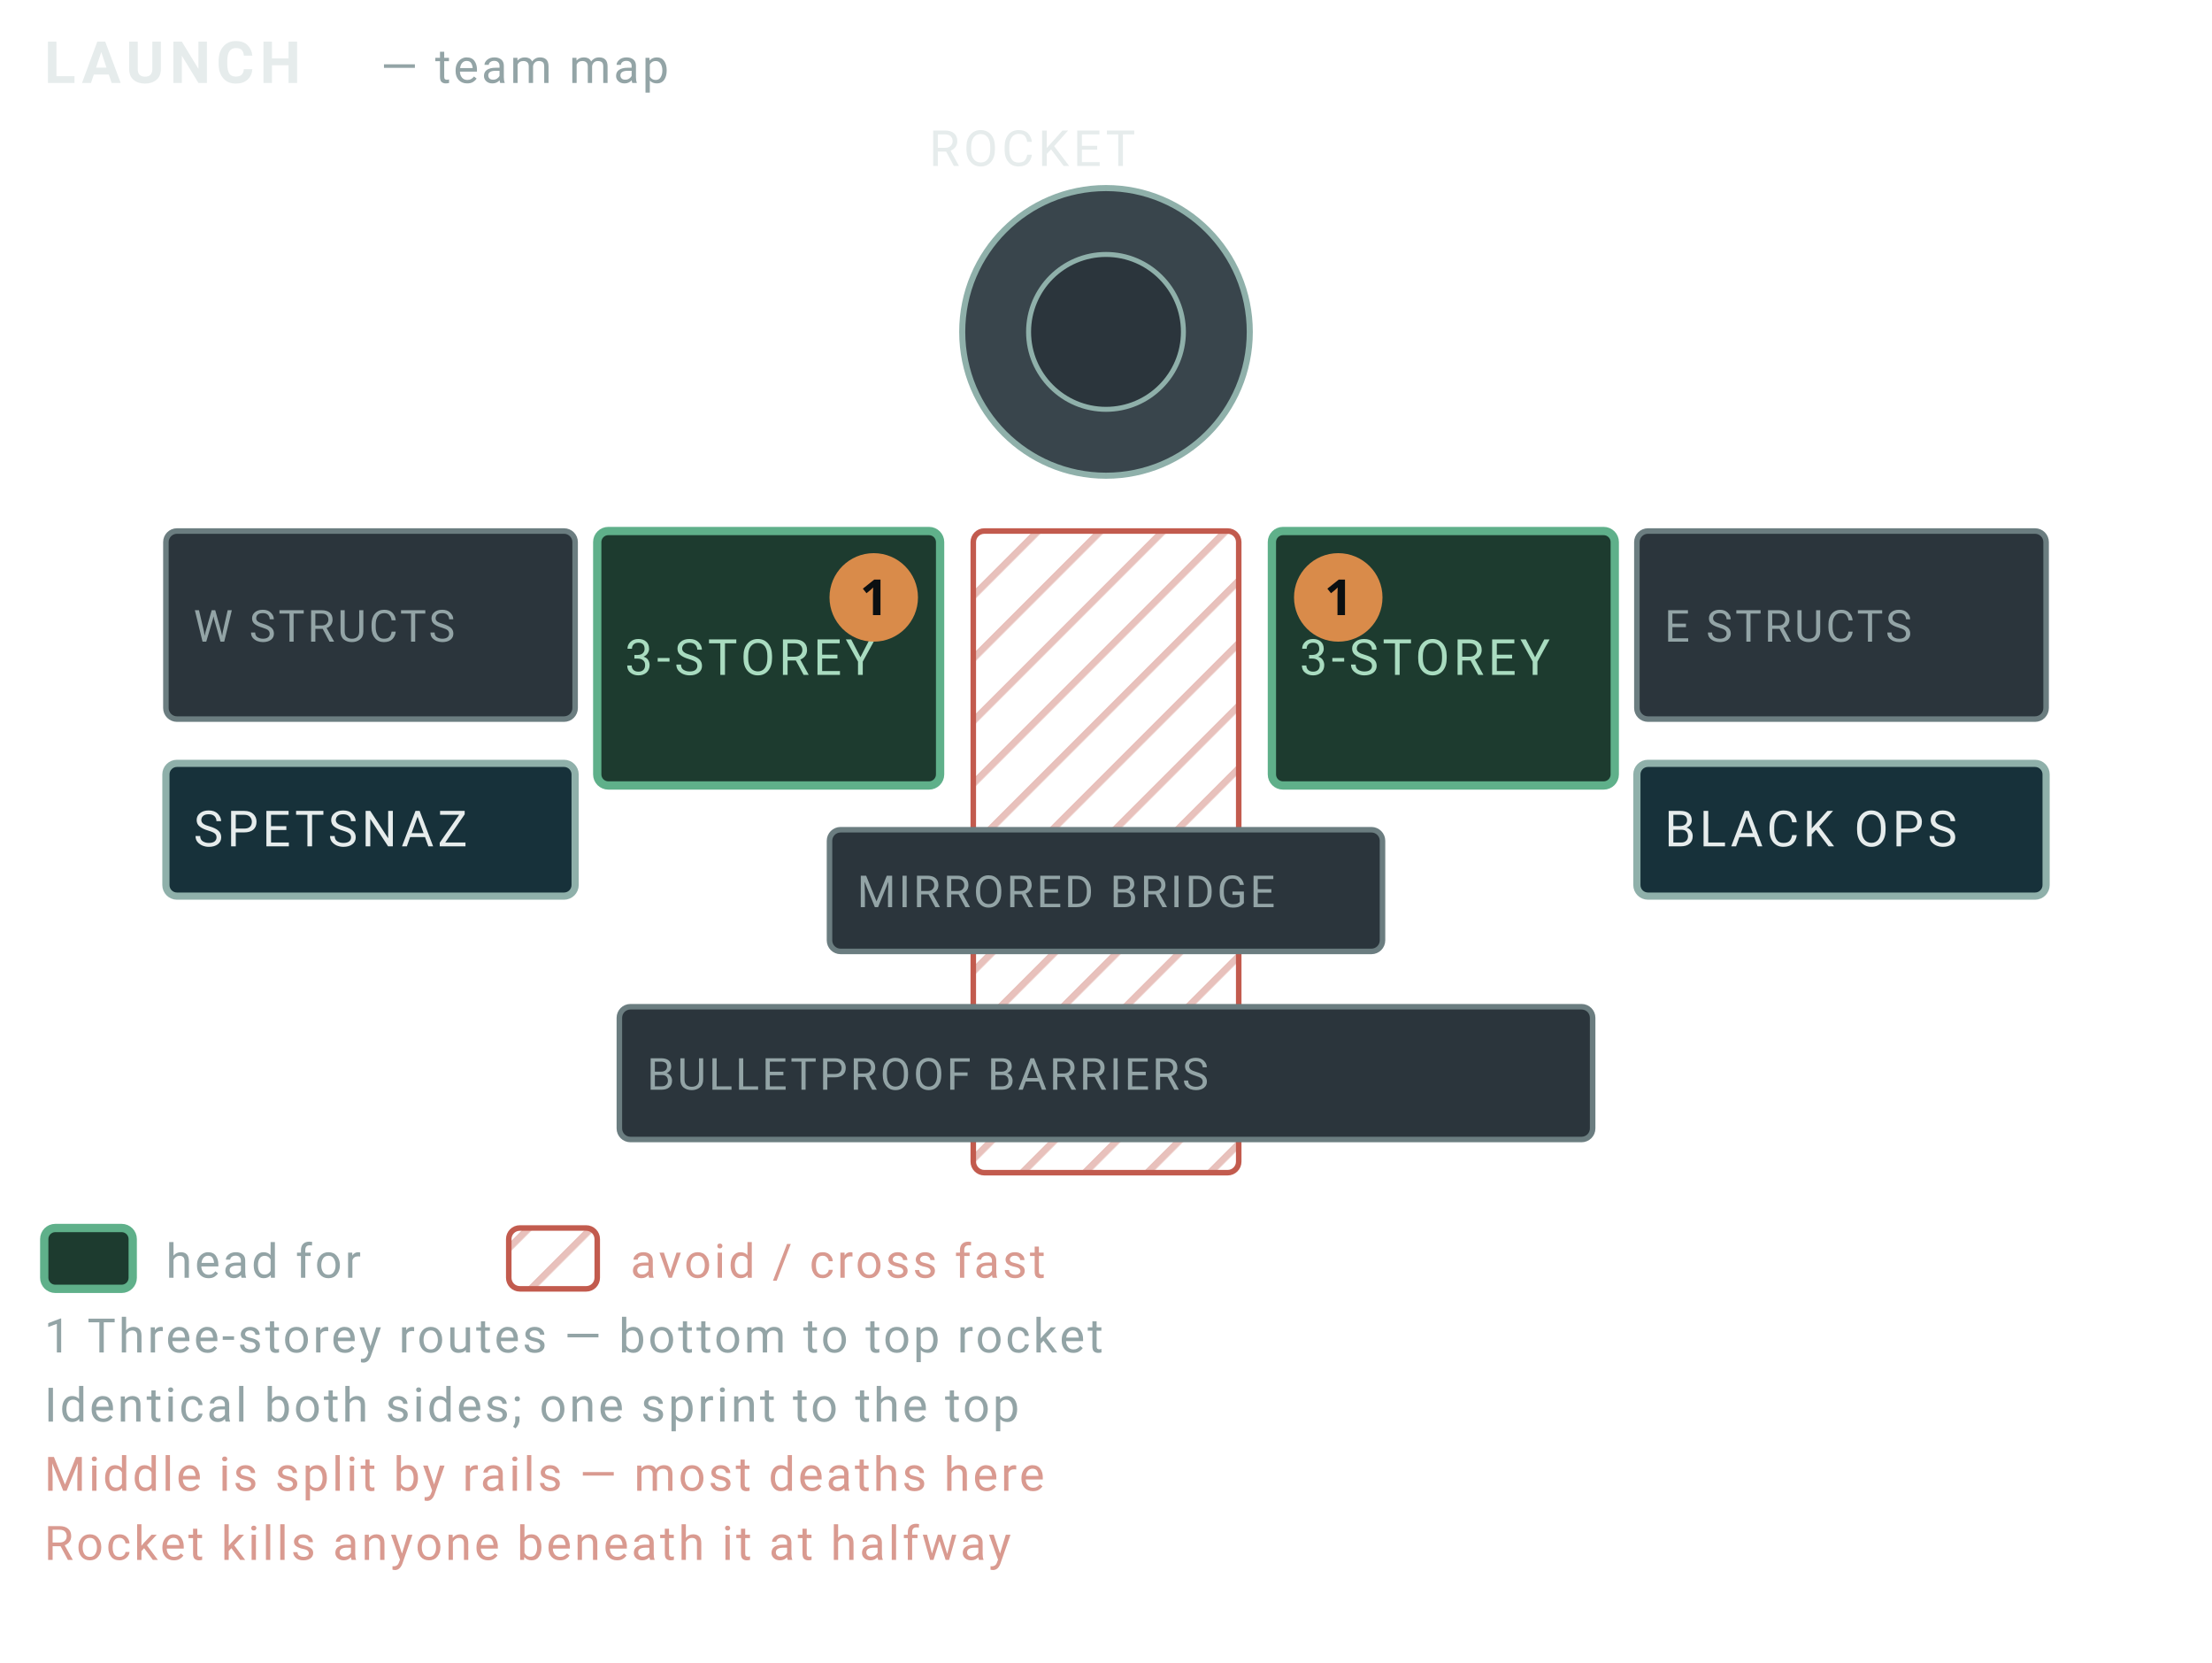
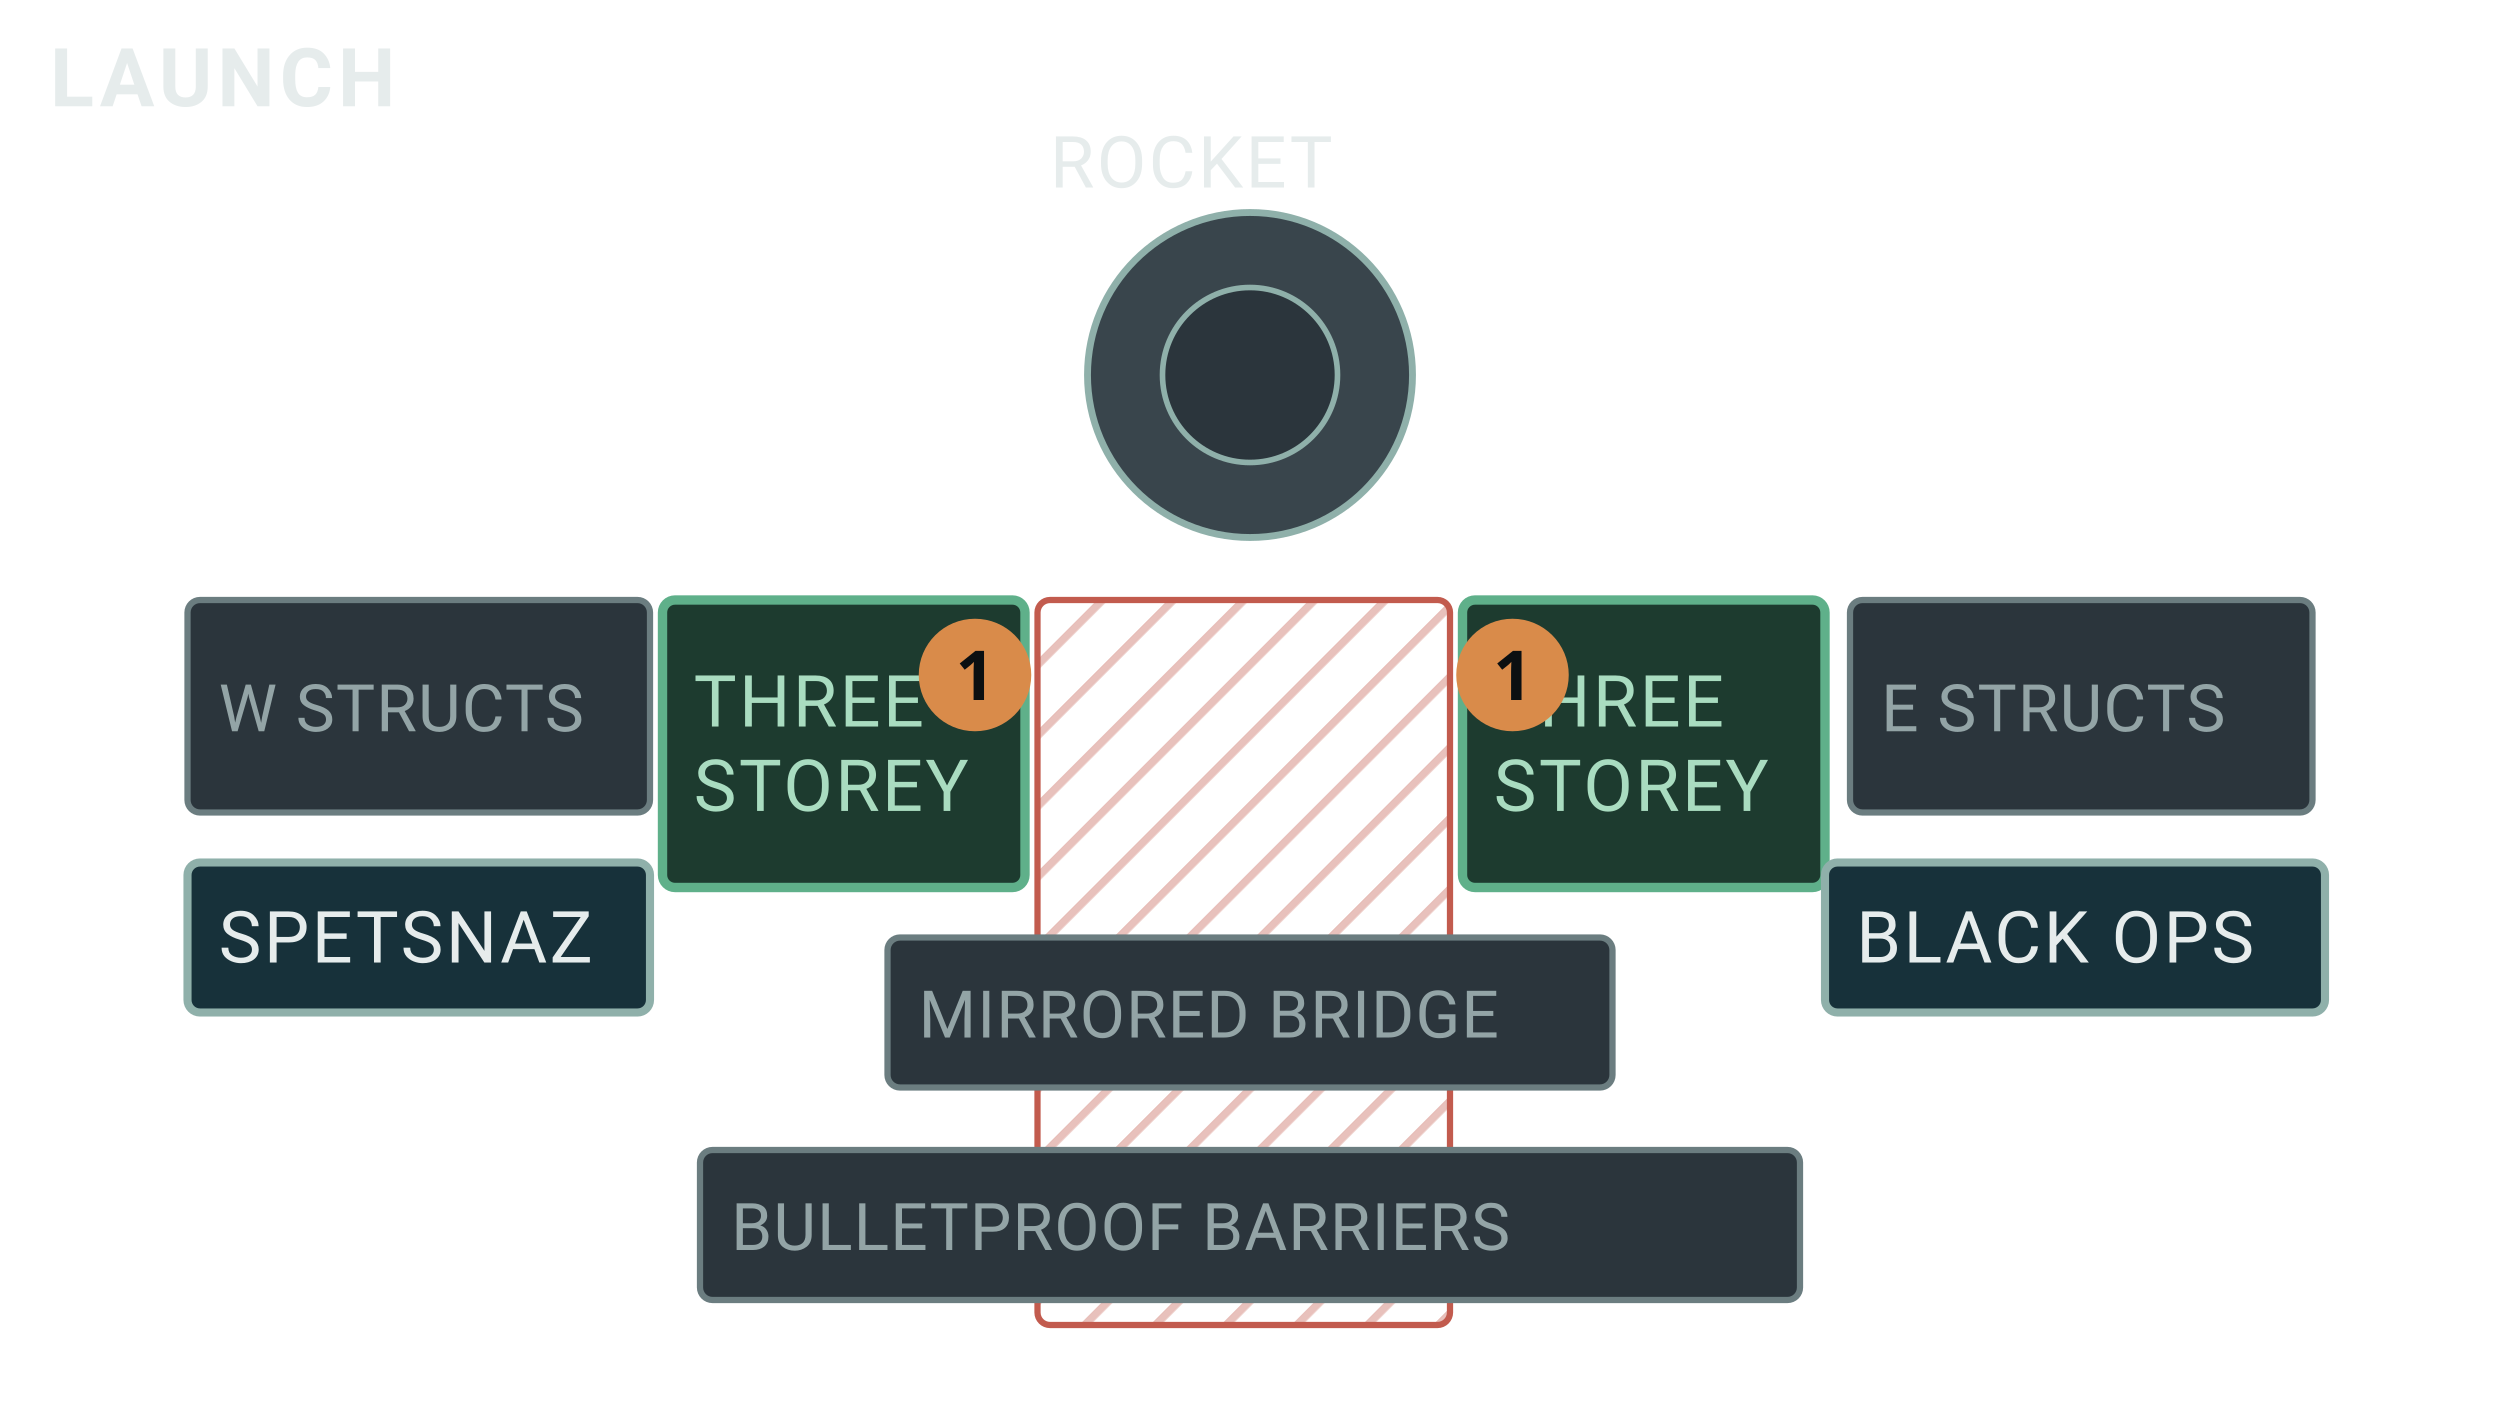
- <svg xmlns="http://www.w3.org/2000/svg" width="400" height="300.5" viewBox="0 0 400 300.5" role="img" aria-label="Launch tactical schematic, traced from the in-game minimap.">
+ <svg xmlns="http://www.w3.org/2000/svg" width="400" height="226" viewBox="0 0 400 226" role="img" aria-label="Launch tactical schematic, traced from the in-game minimap.">
  <defs>
    <pattern id="hz" width="8" height="8" patternTransform="rotate(45)" patternUnits="userSpaceOnUse">
      <line x1="0" y1="0" x2="0" y2="8" stroke="#c25b4e" stroke-width="2.5" opacity="0.38" />
    </pattern>
    <style>
.terr{fill:#1b2429;stroke:#55636e;stroke-width:1.4}
.b{fill:#39454c;stroke:#8fb0aa;stroke-width:1.1}
.s{fill:#2b353c;stroke:#6b7d80;stroke-width:1}
.sp{fill:#17313a;stroke:#8fb0aa;stroke-width:1.3}
.rock{fill:#333f45;stroke:#7d8f92;stroke-width:0.9}
.water{fill:#24343c;stroke:#8fb0aa;stroke-width:1}
.hot{fill:url(#hz);stroke:#c25b4e;stroke-width:1}
.lbl{fill:#e6ecec;font-family:ui-sans-serif,system-ui,'Segoe UI',Roboto,sans-serif;
-      font-size:9.0px;letter-spacing:0.7px}
+      font-size:11.5px;letter-spacing:0.4px}
.lbl2{fill:#93a4a6;font-family:ui-sans-serif,system-ui,'Segoe UI',Roboto,sans-serif;
-       font-size:8.0px;letter-spacing:0.5px}
+       font-size:10.5px;letter-spacing:0.2px}
.hotlbl{fill:#d99a90;font-family:ui-sans-serif,system-ui,'Segoe UI',Roboto,sans-serif;
-         font-size:8.0px;letter-spacing:0.5px}
+         font-size:10.5px;letter-spacing:0.2px}
.ttl{fill:#e6ecec;font-family:ui-sans-serif,system-ui,'Segoe UI',Roboto,sans-serif;
-      font-size:10.5px;letter-spacing:1.0px;font-weight:600}
- .key{fill:#93a4a6;font-family:ui-sans-serif,system-ui,'Segoe UI',Roboto,sans-serif;
-      font-size:8.6px;letter-spacing:0.5px}
- .keyhot{fill:#d99a90;font-family:ui-sans-serif,system-ui,'Segoe UI',Roboto,sans-serif;
-         font-size:8.6px;letter-spacing:0.5px}
+      font-size:13.0px;letter-spacing:0.8px;font-weight:600}
.pin{fill:#d98b4a}
- .pinn{fill:#0b0f11;font-family:ui-sans-serif,system-ui,sans-serif;font-size:9px;font-weight:700}
+ .pinn{fill:#0b0f11;font-family:ui-sans-serif,system-ui,sans-serif;font-size:11px;font-weight:700}
.link{stroke:#55636e;stroke-width:1.3;fill:none;stroke-dasharray:3 3}

.go{fill:#1d3b2f;stroke:#5fb08a;stroke-width:1.5}
.golbl{fill:#a9dcc0;font-family:ui-sans-serif,system-ui,'Segoe UI',Roboto,sans-serif;
-        font-size:9px;letter-spacing:0.7px}
+        font-size:11.5px;letter-spacing:0.4px}
</style>
  </defs>
-   <text class="ttl" x="8" y="15">LAUNCH</text>
-   <text class="key" x="68.84" y="15">— team map</text>
+   <text class="ttl" x="8" y="17">LAUNCH</text>
  <circle class="b" cx="200" cy="60" r="26" />
  <circle cx="200" cy="60" r="14" fill="#2b353c" stroke="#8fb0aa" stroke-width="0.9" />
  <text class="lbl" x="168" y="30">ROCKET</text>
-   <rect class="hot" x="176" y="96" width="48" height="116" rx="2" />
-   <text class="hotlbl" x="181" y="157">MIDDLE</text>
-   <rect class="go" x="108" y="96" width="62" height="46" rx="2" />
-   <text class="golbl" x="113" y="122">3-STOREY</text>
-   <rect class="go" x="230" y="96" width="62" height="46" rx="2" />
-   <text class="golbl" x="235" y="122">3-STOREY</text>
-   <rect class="s" x="150" y="150" width="100" height="22" rx="2" />
-   <text class="lbl2" x="155" y="164">MIRRORED BRIDGE</text>
+   <rect class="hot" x="166" y="96" width="66" height="116" rx="2" />
+   <text class="hotlbl" x="171" y="158">MIDDLE</text>
+   <rect class="go" x="106" y="96" width="58" height="46" rx="2" />
+   <text class="golbl" x="111" y="116.25">THREE</text>
+   <text class="golbl" x="111" y="129.75">STOREY</text>
+   <rect class="go" x="234" y="96" width="58" height="46" rx="2" />
+   <text class="golbl" x="239" y="116.25">THREE</text>
+   <text class="golbl" x="239" y="129.75">STOREY</text>
+   <rect class="s" x="142" y="150" width="116" height="24" rx="2" />
+   <text class="lbl2" x="147" y="166">MIRRORED BRIDGE</text>
  <rect class="s" x="30" y="96" width="74" height="34" rx="2" />
-   <text class="lbl2" x="35" y="116">W STRUCTS</text>
+   <text class="lbl2" x="35" y="117">W STRUCTS</text>
  <rect class="s" x="296" y="96" width="74" height="34" rx="2" />
-   <text class="lbl2" x="301" y="116">E STRUCTS</text>
+   <text class="lbl2" x="301" y="117">E STRUCTS</text>
  <rect class="sp" x="30" y="138" width="74" height="24" rx="2" />
-   <text class="lbl" x="35" y="153">SPETSNAZ</text>
-   <rect class="sp" x="296" y="138" width="74" height="24" rx="2" />
-   <text class="lbl" x="301" y="153">BLACK OPS</text>
-   <rect class="s" x="112" y="182" width="176" height="24" rx="2" />
-   <text class="lbl2" x="117" y="197">BULLETPROOF BARRIERS</text>
-   <circle class="pin" cx="158" cy="108" r="8" />
-   <text class="pinn" x="155.5" y="111.2">1</text>
-   <circle class="pin" cx="242" cy="108" r="8" />
-   <text class="pinn" x="239.5" y="111.2">1</text>
-   <rect class="go" x="8" y="222" width="16" height="11" rx="2" />
-   <text class="key" x="30" y="231">head for</text>
-   <rect class="hot" x="92" y="222" width="16" height="11" rx="2" />
-   <text class="keyhot" x="114" y="231">avoid / cross fast</text>
-   <text class="key" x="8" y="244.5">1  Three-storey routes — bottom to top rocket</text>
-   <text class="key" x="8" y="257">Identical both sides; one sprint to the top</text>
-   <text class="keyhot" x="8" y="269.5">Middle is split by rails — most deaths here</text>
-   <text class="keyhot" x="8" y="282">Rocket kills anyone beneath it at halfway</text>
+   <text class="lbl" x="35" y="154">SPETSNAZ</text>
+   <rect class="sp" x="292" y="138" width="80" height="24" rx="2" />
+   <text class="lbl" x="297" y="154">BLACK OPS</text>
+   <rect class="s" x="112" y="184" width="176" height="24" rx="2" />
+   <text class="lbl2" x="117" y="200">BULLETPROOF BARRIERS</text>
+   <circle class="pin" cx="156" cy="108" r="9" />
+   <text class="pinn" x="152.9" y="112">1</text>
+   <circle class="pin" cx="242" cy="108" r="9" />
+   <text class="pinn" x="238.9" y="112">1</text>
</svg>
